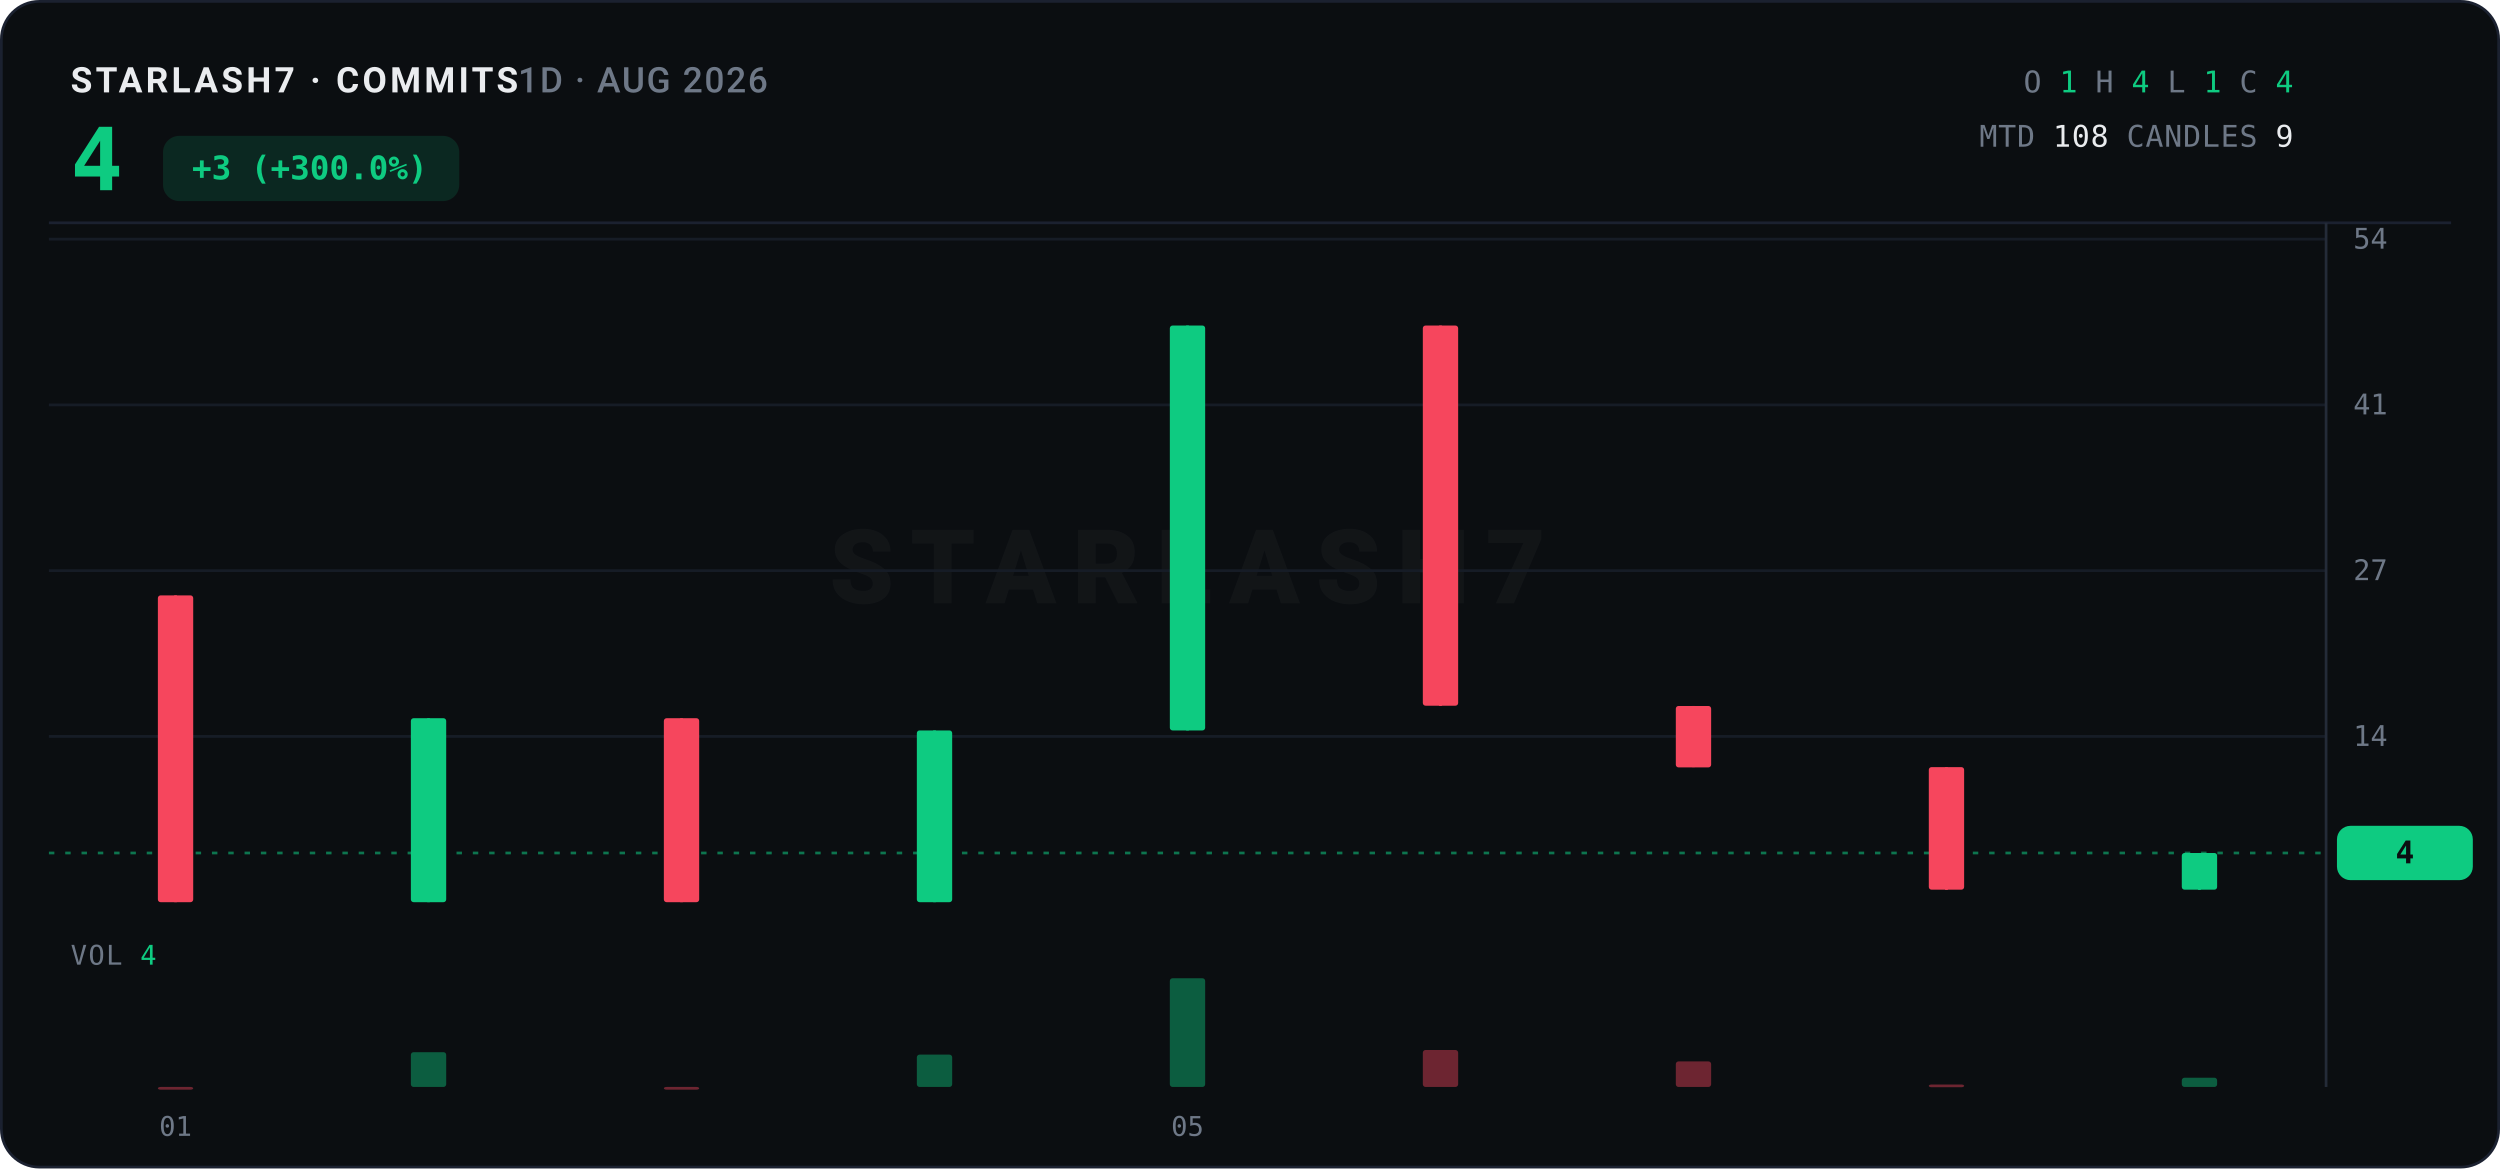
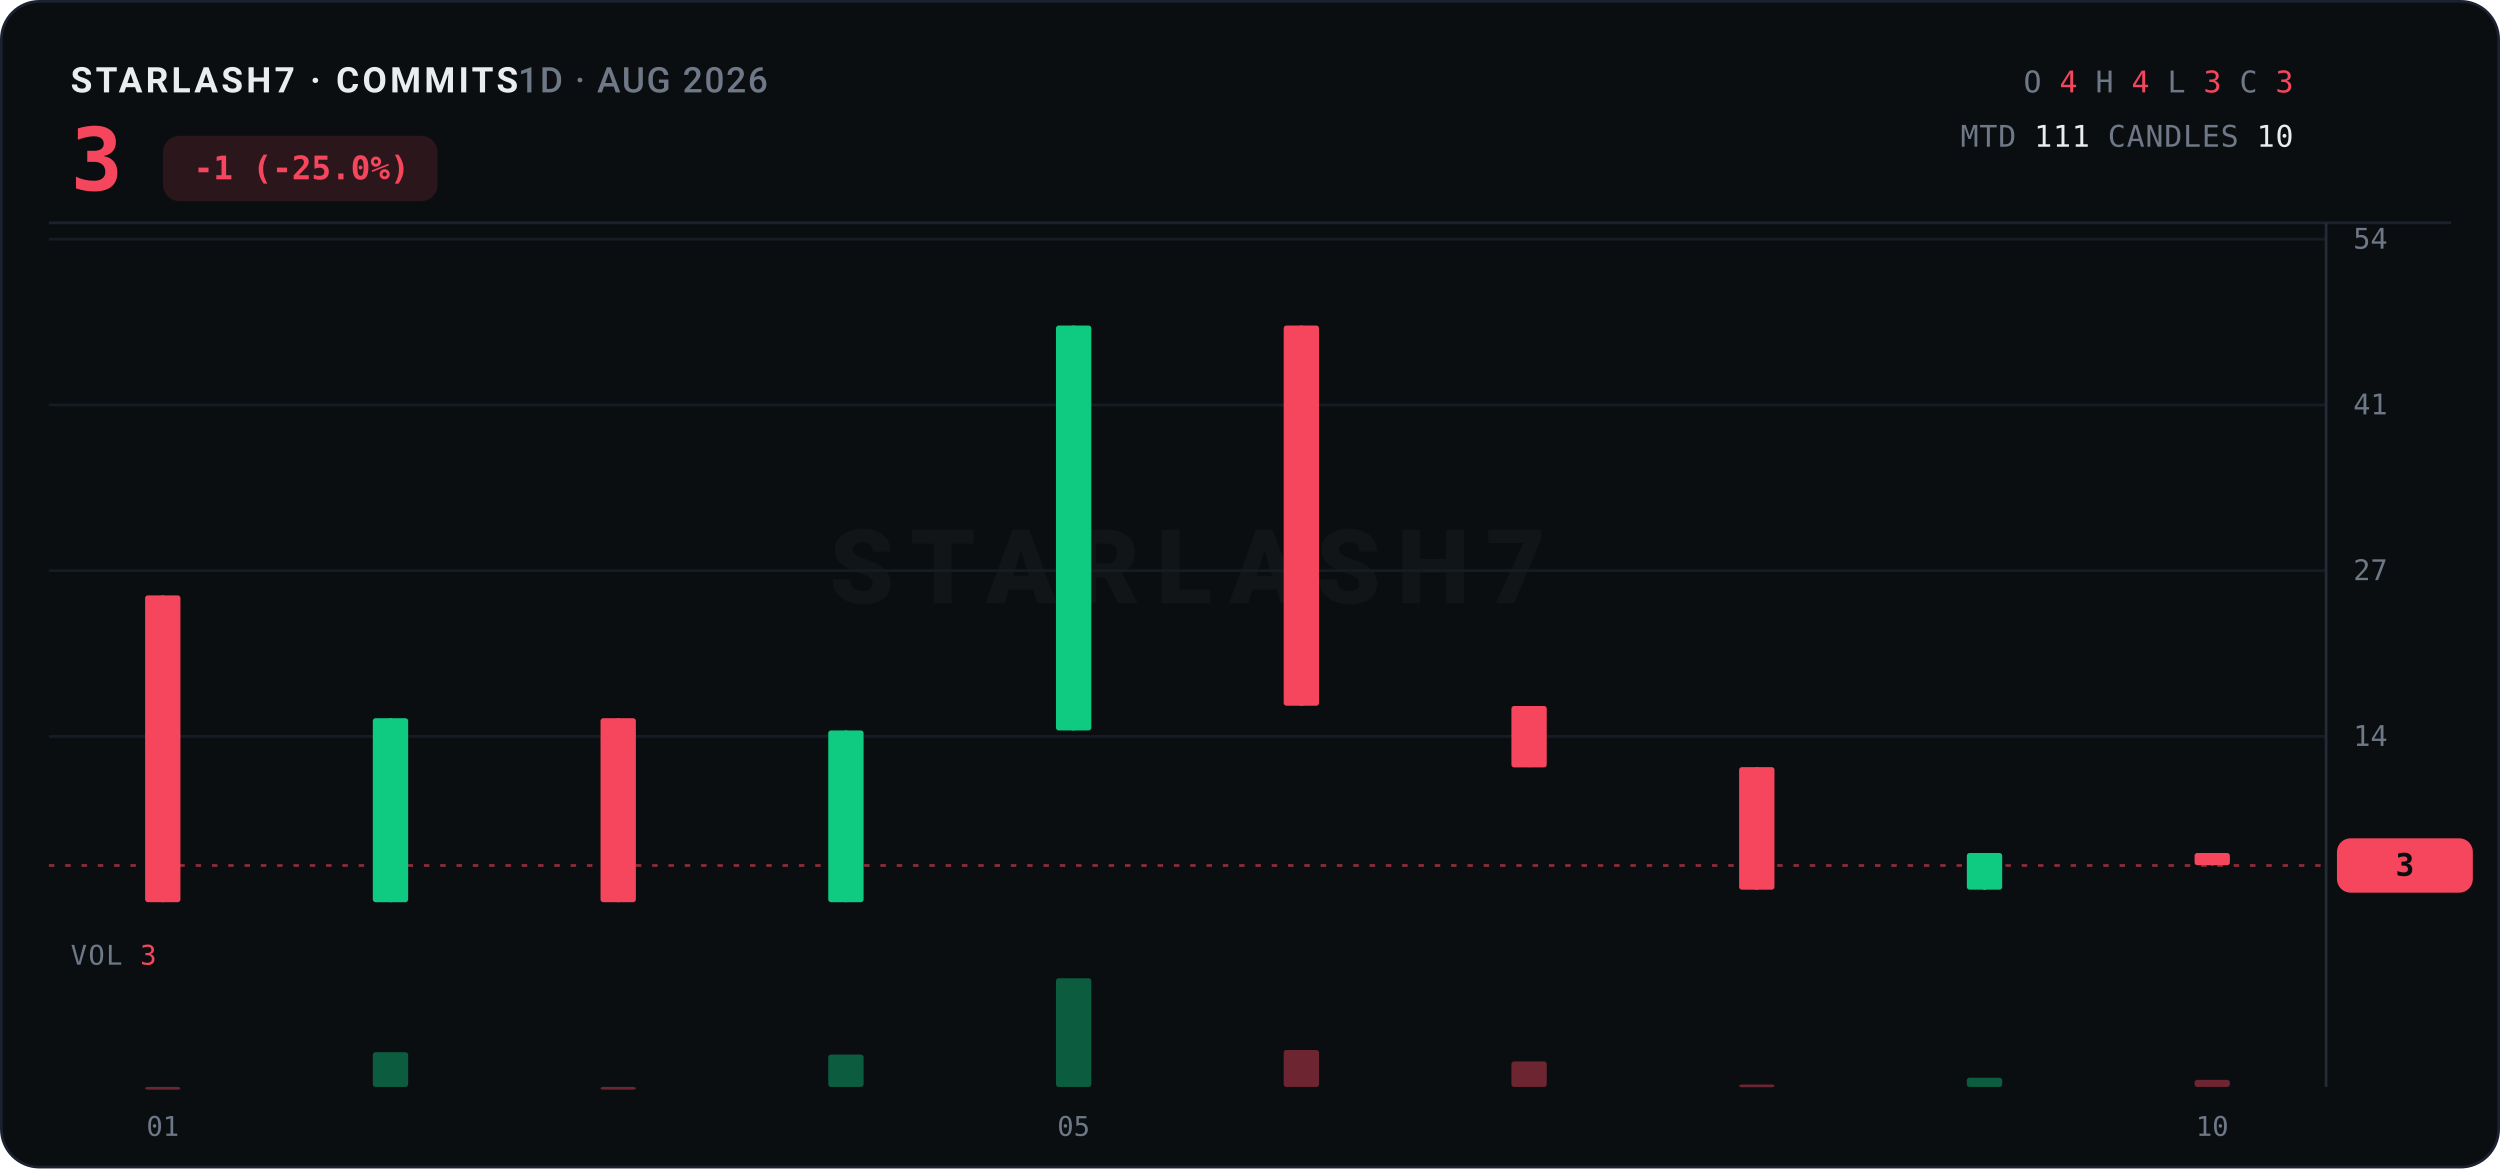
<svg xmlns="http://www.w3.org/2000/svg" width="920" height="430" viewBox="0 0 920 430">
  <rect x="0.5" y="0.5" width="919" height="429" rx="14" fill="#0B0E11" stroke="#1B2130" />
  <text x="26" y="34" font-family="ui-sans-serif,system-ui,-apple-system,'Segoe UI',Roboto,sans-serif" font-size="13" font-weight="700" letter-spacing="1.2" fill="#EAECEF">STARLASH7 · COMMITS<tspan fill="#6E7887" font-weight="500" letter-spacing="0.6">  1D · AUG 2026</tspan>
  </text>
-   <text x="26" y="70" font-family="ui-monospace,'SF Mono',SFMono-Regular,Menlo,Consolas,monospace" font-size="32" font-weight="800" fill="#0ECB81" letter-spacing="-0.5">4</text>
-   <rect x="60" y="50" width="109" height="24" rx="6" fill="#0ECB81" opacity="0.14" />
-   <text x="114" y="66" text-anchor="middle" font-family="ui-monospace,'SF Mono',SFMono-Regular,Menlo,Consolas,monospace" font-size="12" font-weight="700" fill="#0ECB81">+3 (+300.0%)</text>
+   <text x="26" y="70" font-family="ui-monospace,'SF Mono',SFMono-Regular,Menlo,Consolas,monospace" font-size="32" font-weight="800" fill="#F6465D" letter-spacing="-0.5">3</text>
+   <rect x="60" y="50" width="101" height="24" rx="6" fill="#F6465D" opacity="0.14" />
+   <text x="111" y="66" text-anchor="middle" font-family="ui-monospace,'SF Mono',SFMono-Regular,Menlo,Consolas,monospace" font-size="12" font-weight="700" fill="#F6465D">-1 (-25.0%)</text>
  <text x="844" y="34" text-anchor="end" font-family="ui-monospace,'SF Mono',SFMono-Regular,Menlo,Consolas,monospace" font-size="11" letter-spacing="0.3">
    <tspan fill="#6E7887">O</tspan>
-     <tspan fill="#0ECB81">1</tspan>
+     <tspan fill="#F6465D">4</tspan>
    <tspan fill="#6E7887">H</tspan>
-     <tspan fill="#0ECB81">4</tspan>
+     <tspan fill="#F6465D">4</tspan>
    <tspan fill="#6E7887">L</tspan>
-     <tspan fill="#0ECB81">1</tspan>
+     <tspan fill="#F6465D">3</tspan>
    <tspan fill="#6E7887">C</tspan>
-     <tspan fill="#0ECB81">4</tspan>
+     <tspan fill="#F6465D">3</tspan>
  </text>
  <text x="844" y="54" text-anchor="end" font-family="ui-monospace,'SF Mono',SFMono-Regular,Menlo,Consolas,monospace" font-size="11" letter-spacing="0.3">
    <tspan fill="#6E7887">MTD</tspan>
-     <tspan fill="#EAECEF">108</tspan>
+     <tspan fill="#EAECEF">111</tspan>
    <tspan fill="#6E7887">CANDLES</tspan>
-     <tspan fill="#EAECEF">9</tspan>
+     <tspan fill="#EAECEF">10</tspan>
  </text>
  <line x1="18" y1="82" x2="902" y2="82" stroke="#1B2130" stroke-width="1" />
  <text x="437.0" y="222.0" text-anchor="middle" font-family="ui-sans-serif,system-ui,-apple-system,'Segoe UI',Roboto,sans-serif" font-size="38" font-weight="800" letter-spacing="6" fill="#EAECEF" opacity="0.035">STARLASH7</text>
  <line x1="18" y1="271.0" x2="856" y2="271.0" stroke="#161C26" stroke-width="1" />
  <text x="866" y="274.5" font-family="ui-monospace,'SF Mono',SFMono-Regular,Menlo,Consolas,monospace" font-size="10.5" fill="#6E7887">14</text>
  <line x1="18" y1="210.0" x2="856" y2="210.0" stroke="#161C26" stroke-width="1" />
  <text x="866" y="213.5" font-family="ui-monospace,'SF Mono',SFMono-Regular,Menlo,Consolas,monospace" font-size="10.5" fill="#6E7887">27</text>
  <line x1="18" y1="149.0" x2="856" y2="149.0" stroke="#161C26" stroke-width="1" />
  <text x="866" y="152.5" font-family="ui-monospace,'SF Mono',SFMono-Regular,Menlo,Consolas,monospace" font-size="10.5" fill="#6E7887">41</text>
  <line x1="18" y1="88.0" x2="856" y2="88.0" stroke="#161C26" stroke-width="1" />
  <text x="866" y="91.5" font-family="ui-monospace,'SF Mono',SFMono-Regular,Menlo,Consolas,monospace" font-size="10.5" fill="#6E7887">54</text>
  <line x1="856" y1="82" x2="856" y2="400" stroke="#242B38" stroke-width="1" />
-   <line x1="18" y1="313.9" x2="856" y2="313.9" stroke="#0ECB81" stroke-width="1" stroke-dasharray="2 4" opacity="0.55" />
-   <rect x="860" y="303.9" width="50" height="20" rx="5" fill="#0ECB81" />
-   <text x="885.0" y="317.7" text-anchor="middle" font-family="ui-monospace,'SF Mono',SFMono-Regular,Menlo,Consolas,monospace" font-size="11.5" font-weight="800" fill="#0B0E11">4</text>
-   <line x1="64.6" y1="219.1" x2="64.6" y2="332.0" stroke="#F6465D" stroke-width="1" />
-   <rect x="58.1" y="219.1" width="13.0" height="112.9" rx="1" fill="#F6465D" />
-   <line x1="157.7" y1="264.3" x2="157.7" y2="332.0" stroke="#0ECB81" stroke-width="1" />
-   <rect x="151.2" y="264.3" width="13.0" height="67.7" rx="1" fill="#0ECB81" />
-   <line x1="250.8" y1="264.3" x2="250.8" y2="332.0" stroke="#F6465D" stroke-width="1" />
-   <rect x="244.3" y="264.3" width="13.0" height="67.7" rx="1" fill="#F6465D" />
-   <line x1="343.9" y1="268.8" x2="343.9" y2="332.0" stroke="#0ECB81" stroke-width="1" />
-   <rect x="337.4" y="268.8" width="13.0" height="63.2" rx="1" fill="#0ECB81" />
-   <line x1="437.0" y1="119.8" x2="437.0" y2="268.8" stroke="#0ECB81" stroke-width="1" />
-   <rect x="430.5" y="119.8" width="13.0" height="149.0" rx="1" fill="#0ECB81" />
-   <line x1="530.1" y1="119.8" x2="530.1" y2="259.8" stroke="#F6465D" stroke-width="1" />
-   <rect x="523.6" y="119.8" width="13.0" height="139.9" rx="1" fill="#F6465D" />
-   <line x1="623.2" y1="259.8" x2="623.2" y2="282.3" stroke="#F6465D" stroke-width="1" />
-   <rect x="616.7" y="259.8" width="13.0" height="22.6" rx="1" fill="#F6465D" />
-   <line x1="716.3" y1="282.3" x2="716.3" y2="327.5" stroke="#F6465D" stroke-width="1" />
-   <rect x="709.8" y="282.3" width="13.0" height="45.1" rx="1" fill="#F6465D" />
-   <line x1="809.4" y1="313.9" x2="809.4" y2="327.5" stroke="#0ECB81" stroke-width="1" />
-   <rect x="802.9" y="313.9" width="13.0" height="13.5" rx="1" fill="#0ECB81" />
-   <text x="26" y="355" font-family="ui-monospace,'SF Mono',SFMono-Regular,Menlo,Consolas,monospace" font-size="10" letter-spacing="0.5" fill="#6E7887">VOL <tspan fill="#0ECB81">4</tspan>
+   <line x1="18" y1="318.5" x2="856" y2="318.5" stroke="#F6465D" stroke-width="1" stroke-dasharray="2 4" opacity="0.55" />
+   <rect x="860" y="308.5" width="50" height="20" rx="5" fill="#F6465D" />
+   <text x="885.0" y="322.3" text-anchor="middle" font-family="ui-monospace,'SF Mono',SFMono-Regular,Menlo,Consolas,monospace" font-size="11.5" font-weight="800" fill="#0B0E11">3</text>
+   <line x1="59.9" y1="219.1" x2="59.9" y2="332.0" stroke="#F6465D" stroke-width="1" />
+   <rect x="53.4" y="219.1" width="13.0" height="112.9" rx="1" fill="#F6465D" />
+   <line x1="143.7" y1="264.3" x2="143.7" y2="332.0" stroke="#0ECB81" stroke-width="1" />
+   <rect x="137.2" y="264.3" width="13.0" height="67.7" rx="1" fill="#0ECB81" />
+   <line x1="227.5" y1="264.3" x2="227.5" y2="332.0" stroke="#F6465D" stroke-width="1" />
+   <rect x="221.0" y="264.3" width="13.0" height="67.7" rx="1" fill="#F6465D" />
+   <line x1="311.3" y1="268.8" x2="311.3" y2="332.0" stroke="#0ECB81" stroke-width="1" />
+   <rect x="304.8" y="268.8" width="13.0" height="63.2" rx="1" fill="#0ECB81" />
+   <line x1="395.1" y1="119.8" x2="395.1" y2="268.8" stroke="#0ECB81" stroke-width="1" />
+   <rect x="388.6" y="119.8" width="13.0" height="149.0" rx="1" fill="#0ECB81" />
+   <line x1="478.9" y1="119.8" x2="478.9" y2="259.8" stroke="#F6465D" stroke-width="1" />
+   <rect x="472.4" y="119.8" width="13.0" height="139.9" rx="1" fill="#F6465D" />
+   <line x1="562.7" y1="259.8" x2="562.7" y2="282.3" stroke="#F6465D" stroke-width="1" />
+   <rect x="556.2" y="259.8" width="13.0" height="22.6" rx="1" fill="#F6465D" />
+   <line x1="646.5" y1="282.3" x2="646.5" y2="327.5" stroke="#F6465D" stroke-width="1" />
+   <rect x="640.0" y="282.3" width="13.0" height="45.1" rx="1" fill="#F6465D" />
+   <line x1="730.3" y1="313.9" x2="730.3" y2="327.5" stroke="#0ECB81" stroke-width="1" />
+   <rect x="723.8" y="313.9" width="13.0" height="13.5" rx="1" fill="#0ECB81" />
+   <line x1="814.1" y1="313.9" x2="814.1" y2="318.5" stroke="#F6465D" stroke-width="1" />
+   <rect x="807.6" y="313.9" width="13.0" height="4.5" rx="1" fill="#F6465D" />
+   <text x="26" y="355" font-family="ui-monospace,'SF Mono',SFMono-Regular,Menlo,Consolas,monospace" font-size="10" letter-spacing="0.5" fill="#6E7887">VOL <tspan fill="#F6465D">3</tspan>
  </text>
-   <rect x="58.1" y="400.0" width="13.0" height="1.0" rx="1" fill="#F6465D" opacity="0.42" />
-   <rect x="151.2" y="387.2" width="13.0" height="12.8" rx="1" fill="#0ECB81" opacity="0.42" />
-   <rect x="244.3" y="400.0" width="13.0" height="1.0" rx="1" fill="#F6465D" opacity="0.42" />
-   <rect x="337.4" y="388.1" width="13.0" height="11.9" rx="1" fill="#0ECB81" opacity="0.42" />
-   <rect x="430.5" y="360.0" width="13.0" height="40.0" rx="1" fill="#0ECB81" opacity="0.42" />
-   <rect x="523.6" y="386.4" width="13.0" height="13.6" rx="1" fill="#F6465D" opacity="0.42" />
-   <rect x="616.7" y="390.6" width="13.0" height="9.4" rx="1" fill="#F6465D" opacity="0.42" />
-   <rect x="709.8" y="399.1" width="13.0" height="1.0" rx="1" fill="#F6465D" opacity="0.42" />
-   <rect x="802.9" y="396.6" width="13.0" height="3.4" rx="1" fill="#0ECB81" opacity="0.42" />
-   <text x="64.6" y="418" text-anchor="middle" font-family="ui-monospace,'SF Mono',SFMono-Regular,Menlo,Consolas,monospace" font-size="10" fill="#6E7887">01</text>
-   <text x="437.0" y="418" text-anchor="middle" font-family="ui-monospace,'SF Mono',SFMono-Regular,Menlo,Consolas,monospace" font-size="10" fill="#6E7887">05</text>
+   <rect x="53.4" y="400.0" width="13.0" height="1.0" rx="1" fill="#F6465D" opacity="0.42" />
+   <rect x="137.2" y="387.2" width="13.0" height="12.8" rx="1" fill="#0ECB81" opacity="0.42" />
+   <rect x="221.0" y="400.0" width="13.0" height="1.0" rx="1" fill="#F6465D" opacity="0.42" />
+   <rect x="304.8" y="388.1" width="13.0" height="11.9" rx="1" fill="#0ECB81" opacity="0.42" />
+   <rect x="388.6" y="360.0" width="13.0" height="40.0" rx="1" fill="#0ECB81" opacity="0.42" />
+   <rect x="472.4" y="386.4" width="13.0" height="13.6" rx="1" fill="#F6465D" opacity="0.42" />
+   <rect x="556.2" y="390.6" width="13.0" height="9.4" rx="1" fill="#F6465D" opacity="0.42" />
+   <rect x="640.0" y="399.1" width="13.0" height="1.0" rx="1" fill="#F6465D" opacity="0.42" />
+   <rect x="723.8" y="396.6" width="13.0" height="3.4" rx="1" fill="#0ECB81" opacity="0.42" />
+   <rect x="807.6" y="397.4" width="13.0" height="2.6" rx="1" fill="#F6465D" opacity="0.42" />
+   <text x="59.9" y="418" text-anchor="middle" font-family="ui-monospace,'SF Mono',SFMono-Regular,Menlo,Consolas,monospace" font-size="10" fill="#6E7887">01</text>
+   <text x="395.1" y="418" text-anchor="middle" font-family="ui-monospace,'SF Mono',SFMono-Regular,Menlo,Consolas,monospace" font-size="10" fill="#6E7887">05</text>
+   <text x="814.1" y="418" text-anchor="middle" font-family="ui-monospace,'SF Mono',SFMono-Regular,Menlo,Consolas,monospace" font-size="10" fill="#6E7887">10</text>
</svg>
